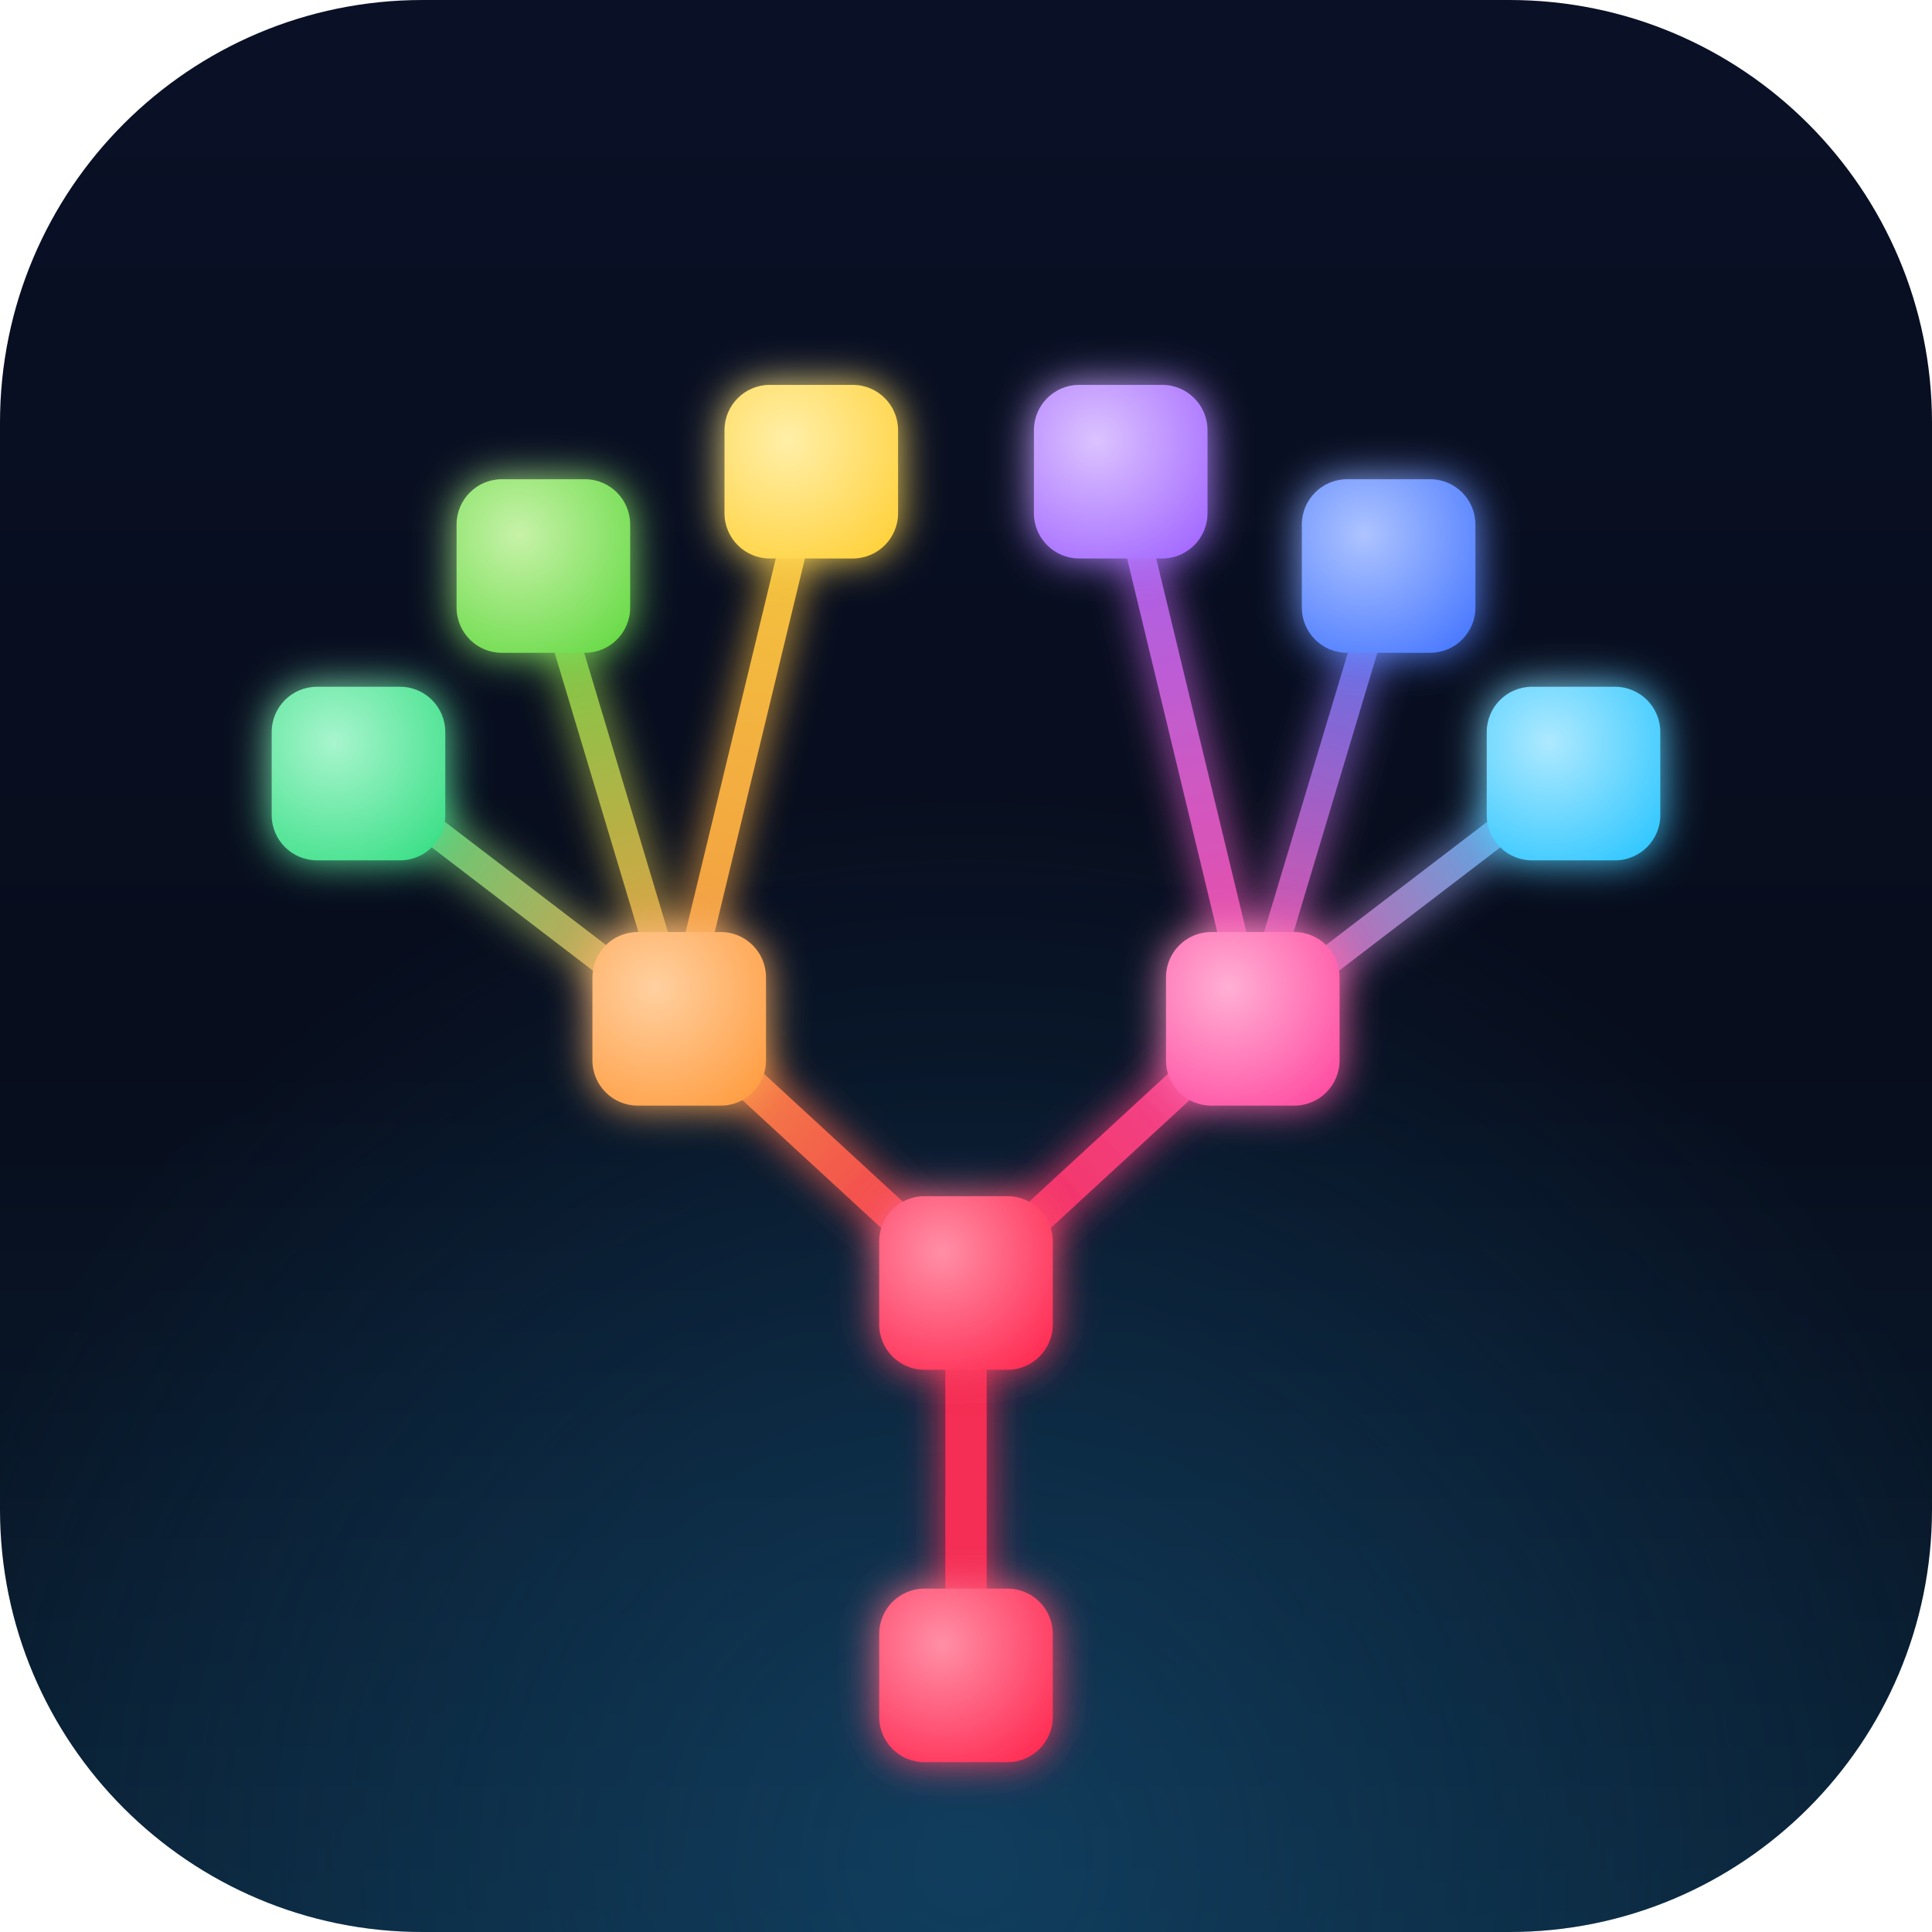
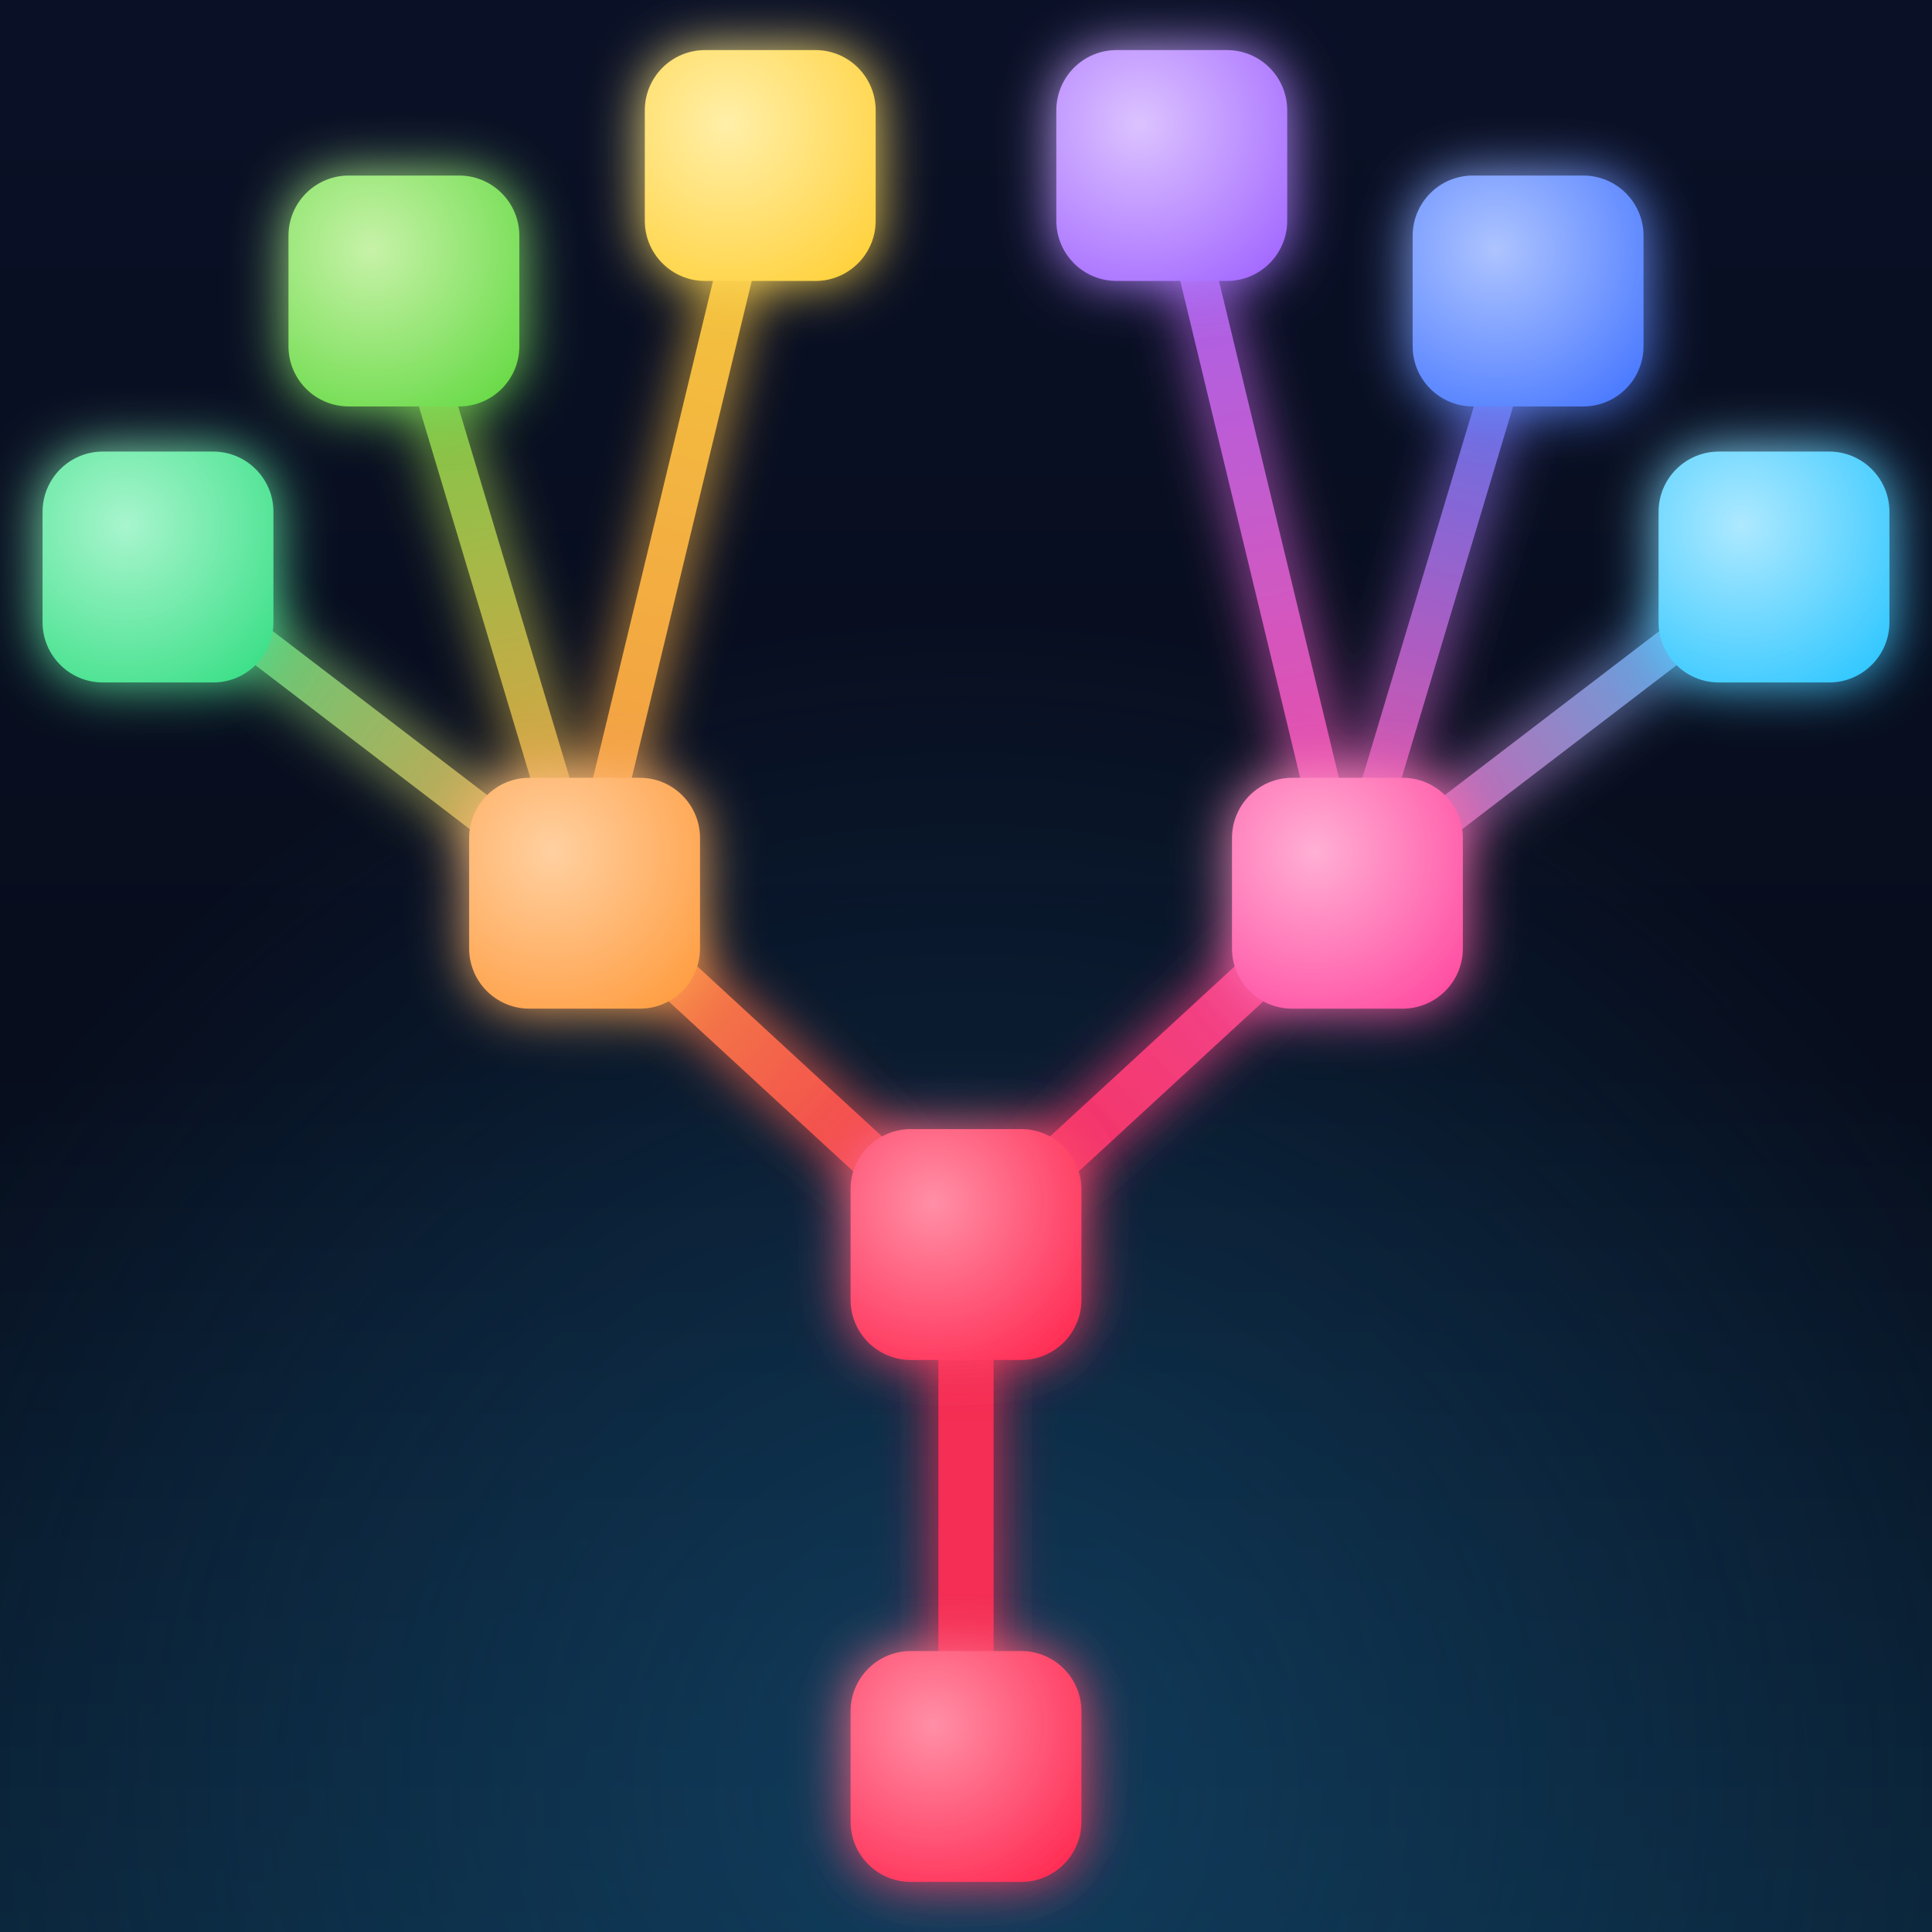
<svg xmlns="http://www.w3.org/2000/svg" width="1024" height="1024" viewBox="0 0 1024 1024" role="img" aria-label="ChromaBay">
  <defs>
    <linearGradient id="bg" x1="0" y1="0" x2="0" y2="1024" gradientUnits="userSpaceOnUse">
      <stop offset="0" stop-color="#0A1026" />
      <stop offset="0.55" stop-color="#070D1C" />
      <stop offset="1" stop-color="#0A2236" />
    </linearGradient>
-     <radialGradient id="water" cx="50%" cy="96%" r="55%">
+     <radialGradient id="water" cx="50%" cy="92%" r="60%">
      <stop offset="0" stop-color="#16557F" stop-opacity="0.55" />
      <stop offset="1" stop-color="#16557F" stop-opacity="0" />
    </radialGradient>
    <filter id="glow" x="-60%" y="-60%" width="220%" height="220%">
      <feGaussianBlur stdDeviation="11" result="b" />
      <feMerge>
        <feMergeNode in="b" />
        <feMergeNode in="SourceGraphic" />
      </feMerge>
    </filter>
    <linearGradient id="eTrunk" gradientUnits="userSpaceOnUse" x1="512" y1="888" x2="512" y2="680">
      <stop offset="0" stop-color="#FF2D55" />
      <stop offset="1" stop-color="#FF2D55" />
    </linearGradient>
    <linearGradient id="eT1L" gradientUnits="userSpaceOnUse" x1="512" y1="680" x2="360" y2="540">
      <stop offset="0" stop-color="#FF2D55" />
      <stop offset="1" stop-color="#FF9F45" />
    </linearGradient>
    <linearGradient id="eT1R" gradientUnits="userSpaceOnUse" x1="512" y1="680" x2="664" y2="540">
      <stop offset="0" stop-color="#FF2D55" />
      <stop offset="1" stop-color="#FF4FA3" />
    </linearGradient>
    <linearGradient id="eLy" gradientUnits="userSpaceOnUse" x1="360" y1="540" x2="430" y2="250">
      <stop offset="0" stop-color="#FF9F45" />
      <stop offset="1" stop-color="#FFD23F" />
    </linearGradient>
    <linearGradient id="eLl" gradientUnits="userSpaceOnUse" x1="360" y1="540" x2="288" y2="300">
      <stop offset="0" stop-color="#FF9F45" />
      <stop offset="1" stop-color="#6BDB4A" />
    </linearGradient>
    <linearGradient id="eLg" gradientUnits="userSpaceOnUse" x1="360" y1="540" x2="190" y2="410">
      <stop offset="0" stop-color="#FF9F45" />
      <stop offset="1" stop-color="#3FE08A" />
    </linearGradient>
    <linearGradient id="eRv" gradientUnits="userSpaceOnUse" x1="664" y1="540" x2="594" y2="250">
      <stop offset="0" stop-color="#FF4FA3" />
      <stop offset="1" stop-color="#A56BFF" />
    </linearGradient>
    <linearGradient id="eRb" gradientUnits="userSpaceOnUse" x1="664" y1="540" x2="736" y2="300">
      <stop offset="0" stop-color="#FF4FA3" />
      <stop offset="1" stop-color="#4C7BFF" />
    </linearGradient>
    <linearGradient id="eRc" gradientUnits="userSpaceOnUse" x1="664" y1="540" x2="834" y2="410">
      <stop offset="0" stop-color="#FF4FA3" />
      <stop offset="1" stop-color="#34C8FF" />
    </linearGradient>
    <radialGradient id="nRed" cx="36%" cy="32%" r="82%">
      <stop offset="0" stop-color="#FF8FA6" />
      <stop offset="1" stop-color="#FF2D55" />
    </radialGradient>
    <radialGradient id="nOrange" cx="36%" cy="32%" r="82%">
      <stop offset="0" stop-color="#FFD0A0" />
      <stop offset="1" stop-color="#FF9F45" />
    </radialGradient>
    <radialGradient id="nYellow" cx="36%" cy="32%" r="82%">
      <stop offset="0" stop-color="#FFEFA8" />
      <stop offset="1" stop-color="#FFD23F" />
    </radialGradient>
    <radialGradient id="nLime" cx="36%" cy="32%" r="82%">
      <stop offset="0" stop-color="#C7F2A8" />
      <stop offset="1" stop-color="#6BDB4A" />
    </radialGradient>
    <radialGradient id="nGreen" cx="36%" cy="32%" r="82%">
      <stop offset="0" stop-color="#A8F5CD" />
      <stop offset="1" stop-color="#3FE08A" />
    </radialGradient>
    <radialGradient id="nMagenta" cx="36%" cy="32%" r="82%">
      <stop offset="0" stop-color="#FFAFD4" />
      <stop offset="1" stop-color="#FF4FA3" />
    </radialGradient>
    <radialGradient id="nViolet" cx="36%" cy="32%" r="82%">
      <stop offset="0" stop-color="#DCC3FF" />
      <stop offset="1" stop-color="#A56BFF" />
    </radialGradient>
    <radialGradient id="nBlue" cx="36%" cy="32%" r="82%">
      <stop offset="0" stop-color="#AEC4FF" />
      <stop offset="1" stop-color="#4C7BFF" />
    </radialGradient>
    <radialGradient id="nCyan" cx="36%" cy="32%" r="82%">
      <stop offset="0" stop-color="#AEE9FF" />
      <stop offset="1" stop-color="#34C8FF" />
    </radialGradient>
  </defs>
-   <rect width="1024" height="1024" rx="224" fill="url(#bg)" />
-   <rect width="1024" height="1024" rx="224" fill="url(#water)" />
-   <g filter="url(#glow)" stroke-linecap="round" opacity="0.95">
-     <line x1="512" y1="888" x2="512" y2="680" stroke="url(#eTrunk)" stroke-width="22" />
-     <line x1="512" y1="680" x2="360" y2="540" stroke="url(#eT1L)" stroke-width="18" />
-     <line x1="512" y1="680" x2="664" y2="540" stroke="url(#eT1R)" stroke-width="18" />
-     <line x1="360" y1="540" x2="430" y2="250" stroke="url(#eLy)" stroke-width="15" />
-     <line x1="360" y1="540" x2="288" y2="300" stroke="url(#eLl)" stroke-width="15" />
-     <line x1="360" y1="540" x2="190" y2="410" stroke="url(#eLg)" stroke-width="15" />
-     <line x1="664" y1="540" x2="594" y2="250" stroke="url(#eRv)" stroke-width="15" />
-     <line x1="664" y1="540" x2="736" y2="300" stroke="url(#eRb)" stroke-width="15" />
-     <line x1="664" y1="540" x2="834" y2="410" stroke="url(#eRc)" stroke-width="15" />
-   </g>
-   <g filter="url(#glow)">
-     <rect x="466" y="842" width="92" height="92" rx="24" fill="url(#nRed)" />
-     <rect x="466" y="634" width="92" height="92" rx="24" fill="url(#nRed)" />
-     <rect x="314" y="494" width="92" height="92" rx="24" fill="url(#nOrange)" />
-     <rect x="618" y="494" width="92" height="92" rx="24" fill="url(#nMagenta)" />
-     <rect x="384" y="204" width="92" height="92" rx="24" fill="url(#nYellow)" />
-     <rect x="242" y="254" width="92" height="92" rx="24" fill="url(#nLime)" />
-     <rect x="144" y="364" width="92" height="92" rx="24" fill="url(#nGreen)" />
-     <rect x="548" y="204" width="92" height="92" rx="24" fill="url(#nViolet)" />
-     <rect x="690" y="254" width="92" height="92" rx="24" fill="url(#nBlue)" />
-     <rect x="788" y="364" width="92" height="92" rx="24" fill="url(#nCyan)" />
+   <rect width="1024" height="1024" fill="url(#bg)" />
+   <rect width="1024" height="1024" fill="url(#water)" />
+   <g transform="translate(512,512) scale(1.33) translate(-512,-569)">
+     <g filter="url(#glow)" stroke-linecap="round" opacity="0.95">
+       <line x1="512" y1="888" x2="512" y2="680" stroke="url(#eTrunk)" stroke-width="22" />
+       <line x1="512" y1="680" x2="360" y2="540" stroke="url(#eT1L)" stroke-width="18" />
+       <line x1="512" y1="680" x2="664" y2="540" stroke="url(#eT1R)" stroke-width="18" />
+       <line x1="360" y1="540" x2="430" y2="250" stroke="url(#eLy)" stroke-width="15" />
+       <line x1="360" y1="540" x2="288" y2="300" stroke="url(#eLl)" stroke-width="15" />
+       <line x1="360" y1="540" x2="190" y2="410" stroke="url(#eLg)" stroke-width="15" />
+       <line x1="664" y1="540" x2="594" y2="250" stroke="url(#eRv)" stroke-width="15" />
+       <line x1="664" y1="540" x2="736" y2="300" stroke="url(#eRb)" stroke-width="15" />
+       <line x1="664" y1="540" x2="834" y2="410" stroke="url(#eRc)" stroke-width="15" />
+     </g>
+     <g filter="url(#glow)">
+       <rect x="466" y="842" width="92" height="92" rx="24" fill="url(#nRed)" />
+       <rect x="466" y="634" width="92" height="92" rx="24" fill="url(#nRed)" />
+       <rect x="314" y="494" width="92" height="92" rx="24" fill="url(#nOrange)" />
+       <rect x="618" y="494" width="92" height="92" rx="24" fill="url(#nMagenta)" />
+       <rect x="384" y="204" width="92" height="92" rx="24" fill="url(#nYellow)" />
+       <rect x="242" y="254" width="92" height="92" rx="24" fill="url(#nLime)" />
+       <rect x="144" y="364" width="92" height="92" rx="24" fill="url(#nGreen)" />
+       <rect x="548" y="204" width="92" height="92" rx="24" fill="url(#nViolet)" />
+       <rect x="690" y="254" width="92" height="92" rx="24" fill="url(#nBlue)" />
+       <rect x="788" y="364" width="92" height="92" rx="24" fill="url(#nCyan)" />
+     </g>
  </g>
</svg>
